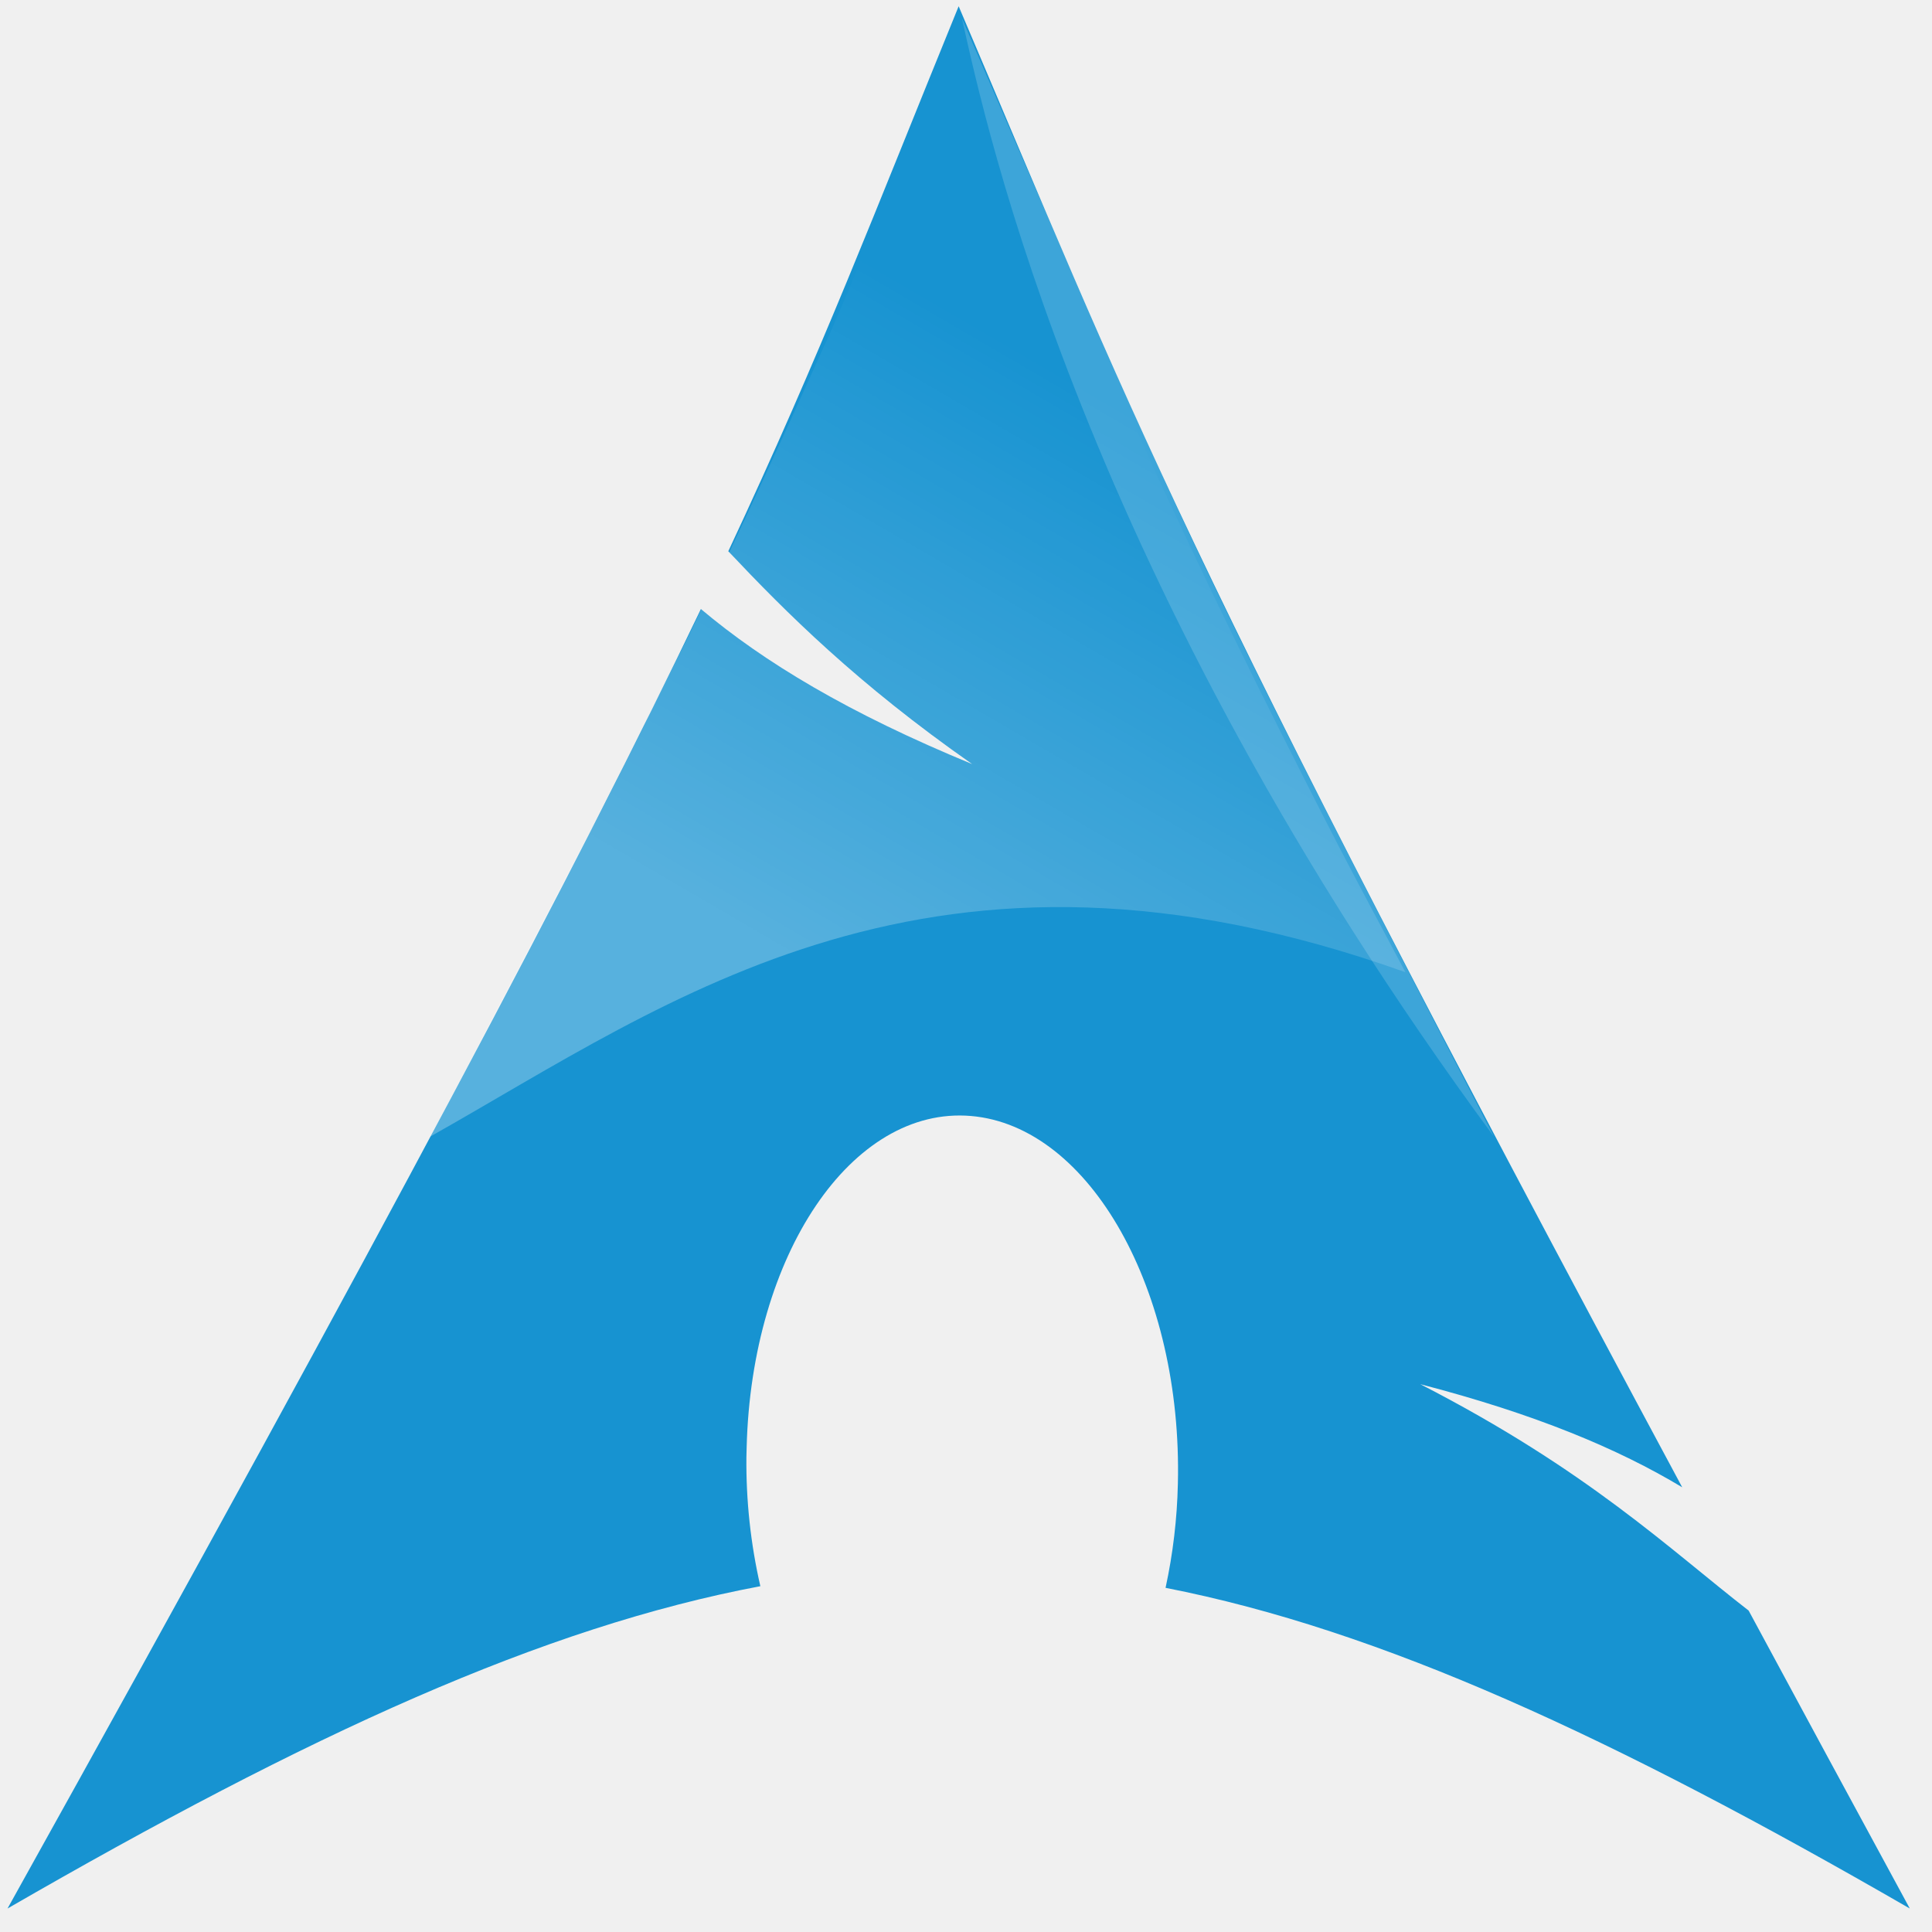
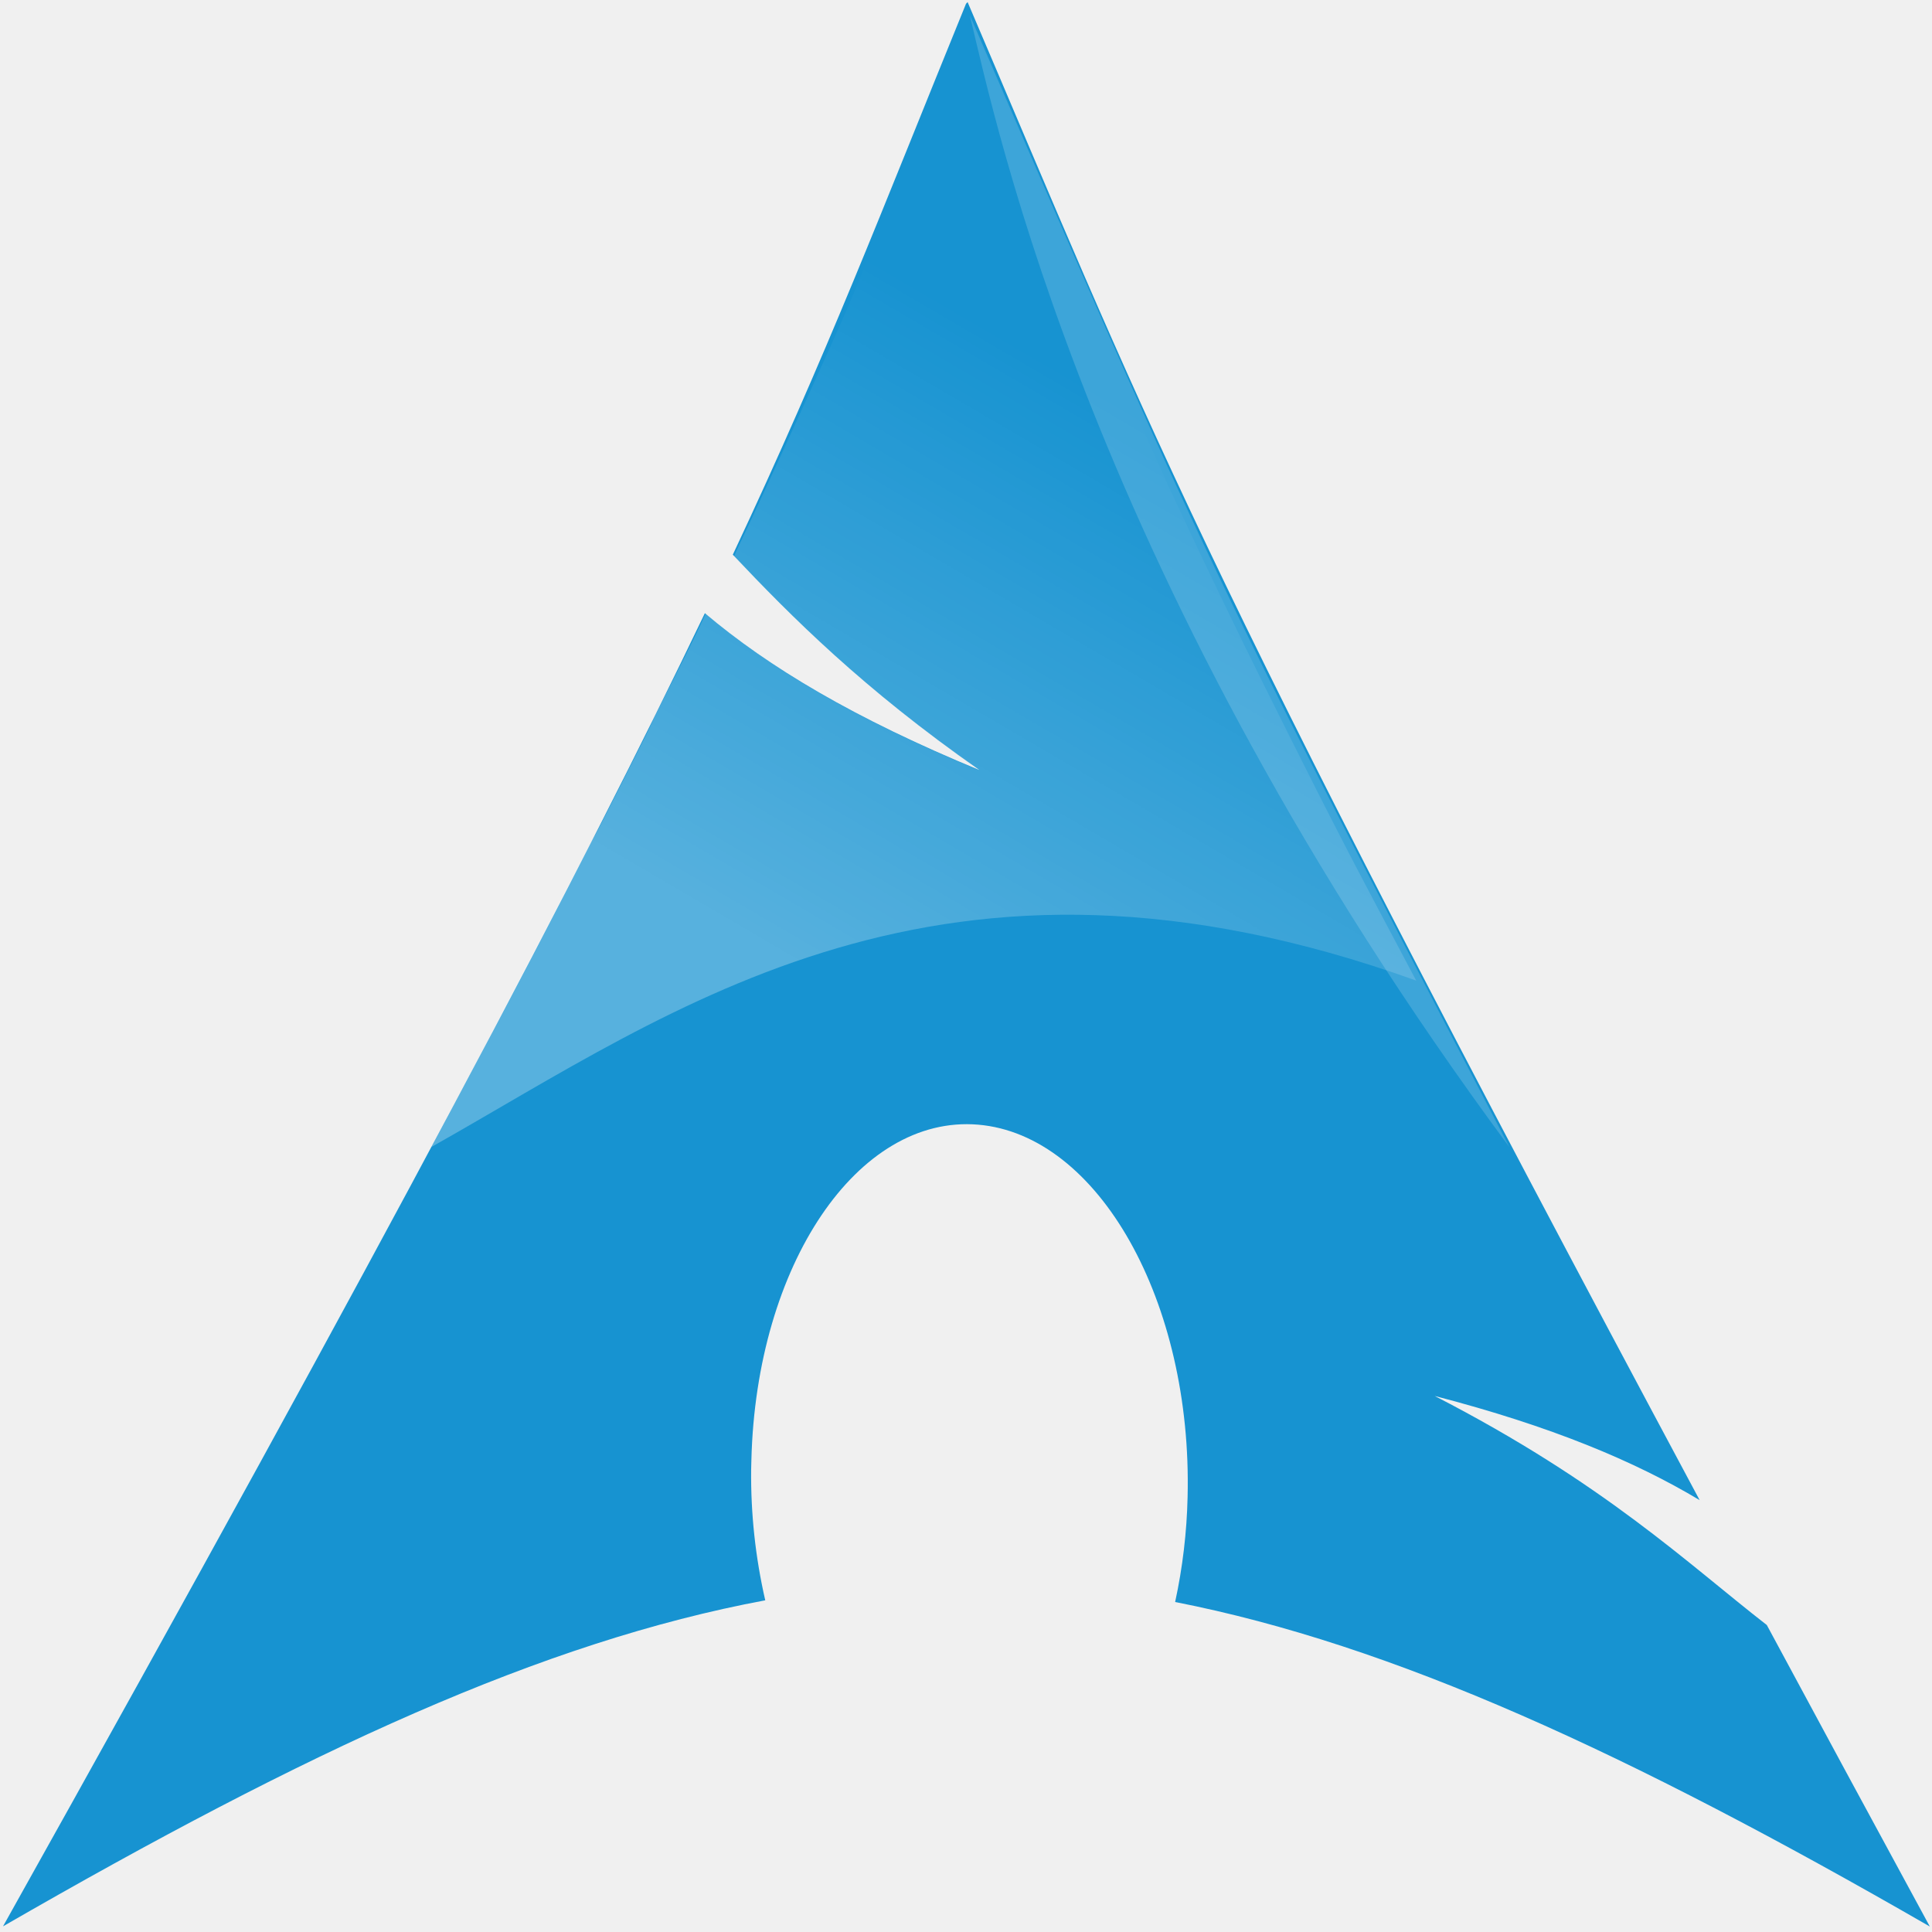
- <svg xmlns="http://www.w3.org/2000/svg" width="65" height="65">
+ <svg xmlns="http://www.w3.org/2000/svg" width="512" height="512" version="1.1" viewBox="0 0 512 512">
  <defs>
-     <linearGradient id="a" y1="26.924%" x2="28.129%" x1="54.638%" y2="79.519%">
+     <linearGradient id="a" x1="34.8" x2="25.4" y1="9.91" y2="28.4" gradientTransform="matrix(7.43 0 0 8.55 -1.02 -.673)" gradientUnits="userSpaceOnUse">
      <stop stop-color="#fff" stop-opacity="0" offset="0" />
      <stop stop-color="#fff" stop-opacity=".275" offset="1" />
    </linearGradient>
  </defs>
-   <path d="M32.253.21c-2.849 6.984-4.579 11.559-7.75 18.336 1.944 2.06 4.334 4.453 8.211 7.164-4.168-1.715-7.009-3.432-9.133-5.22C19.522 28.96 13.158 41.023.253 64.21c10.14-5.854 18.002-9.466 25.328-10.844a18.617 18.617 0 0 1-.469-4.344l.008-.32c.161-6.498 3.542-11.495 7.547-11.156 4.004.339 7.122 5.884 6.961 12.383a18.427 18.427 0 0 1-.414 3.492c7.247 1.418 15.034 5.013 25.039 10.789-1.973-3.632-3.74-6.905-5.422-10.024-2.649-2.053-5.411-4.724-11.047-7.617 3.874 1.007 6.65 2.17 8.812 3.469C39.498 18.203 38.116 13.97 32.253.21z" fill="#1793D1" />
-   <path fill-opacity=".166" fill="#fff" d="M50.266 38.249C36.394 19.422 33.179 4.247 32.364.624c7.4 17.067 7.349 17.277 17.902 37.625z" />
-   <path d="M32.378.46c-.36.884-.7 1.747-1.032 2.562-.364.895-.718 1.757-1.062 2.594s-.693 1.631-1.031 2.438c-.339.806-.654 1.604-1 2.406s-.726 1.613-1.094 2.437c-.368.825-.752 1.658-1.156 2.532-.404.873-.828 1.801-1.282 2.75-.061.128-.124.276-.187.406 1.939 2.054 4.33 4.427 8.187 7.125-4.167-1.715-7-3.432-9.125-5.219-.11.226-.198.425-.312.656-.42.871-.871 1.733-1.344 2.688-.113.224-.196.427-.312.656a390.462 390.462 0 0 1-1.594 3.156c-.113.22-.228.402-.344.625-.343.667-1.44 2.77-2.562 4.907-.655 1.248-1.169 2.27-1.907 3.656-.209.398-.639 1.195-.75 1.406 8.125-4.573 16.891-11.216 32.813-5.531-.797-1.51-1.562-2.919-2.25-4.25-.688-1.332-1.312-2.571-1.906-3.75s-1.143-2.291-1.657-3.344c-.513-1.053-.989-2.047-1.437-3s-.885-1.87-1.281-2.75c-.397-.879-.766-1.73-1.125-2.562-.359-.833-.695-1.658-1.032-2.469-.336-.811-.672-1.59-1-2.406-.142-.356-.263-.734-.406-1.094C34.302 5 33.431 2.933 32.378.46z" fill="url(#a)" />
+   <path d="m256 1c-22.7 55.7-36.5 92.1-61.8 146 15.5 16.4 34.5 35.5 65.4 57.1-33.2-13.7-55.9-27.3-72.8-41.6-32.3 67.5-83.1 164-186 348 80.8-46.6 143-75.4 202-86.4a148 148 0 0 1-3.74-34.6l0.064-2.55c1.28-51.8 28.2-91.6 60.1-88.9 31.9 2.7 56.8 46.9 55.5 98.7a147 147 0 0 1-3.3 27.8c57.7 11.3 120 39.9 200 86-15.7-28.9-29.8-55-43.2-79.9-21.1-16.4-43.1-37.6-88-60.7 30.9 8.02 53 17.3 70.2 27.6-136-254-147-287-194-397z" fill="#1793d1" />
+   <path d="m400 304c-111-150-136-271-143-300 59 136 58.6 138 143 300z" fill="#ffffff" fill-opacity=".166" />
+   <path d="m257 2.99c-2.87 7.04-5.58 13.9-8.22 20.4-2.9 7.13-5.72 14-8.46 20.7-2.74 6.67-5.52 13-8.22 19.4-2.7 6.42-5.21 12.8-7.97 19.2-2.76 6.39-5.79 12.9-8.72 19.4-2.93 6.57-5.99 13.2-9.21 20.2-3.22 6.96-6.6 14.4-10.2 21.9-0.486 1.02-0.988 2.2-1.49 3.24 15.5 16.4 34.5 35.3 65.2 56.8-33.2-13.7-55.8-27.3-72.7-41.6-0.877 1.8-1.58 3.39-2.49 5.23-3.35 6.94-6.94 13.8-10.7 21.4-0.9 1.78-1.56 3.4-2.49 5.23a3111 3111 0 0 1-12.7 25.1c-0.9 1.75-1.82 3.2-2.74 4.98-2.73 5.32-11.5 22.1-20.4 39.1-5.22 9.94-9.32 18.1-15.2 29.1-1.67 3.17-5.09 9.52-5.98 11.2 64.7-36.4 135-89.4 261-44.1-6.35-12-12.4-23.3-17.9-33.9-5.48-10.6-10.5-20.5-15.2-29.9-4.73-9.4-9.11-18.3-13.2-26.6-4.09-8.39-7.88-16.3-11.5-23.9-3.57-7.59-7.05-14.9-10.2-21.9-3.16-7-6.1-13.8-8.96-20.4-2.86-6.64-5.54-13.2-8.22-19.7-2.68-6.46-5.36-12.7-7.97-19.2-1.13-2.84-2.1-5.85-3.24-8.72-7.08-16.6-14-33.1-22.4-52.8z" fill="url(#a)" />
</svg>
